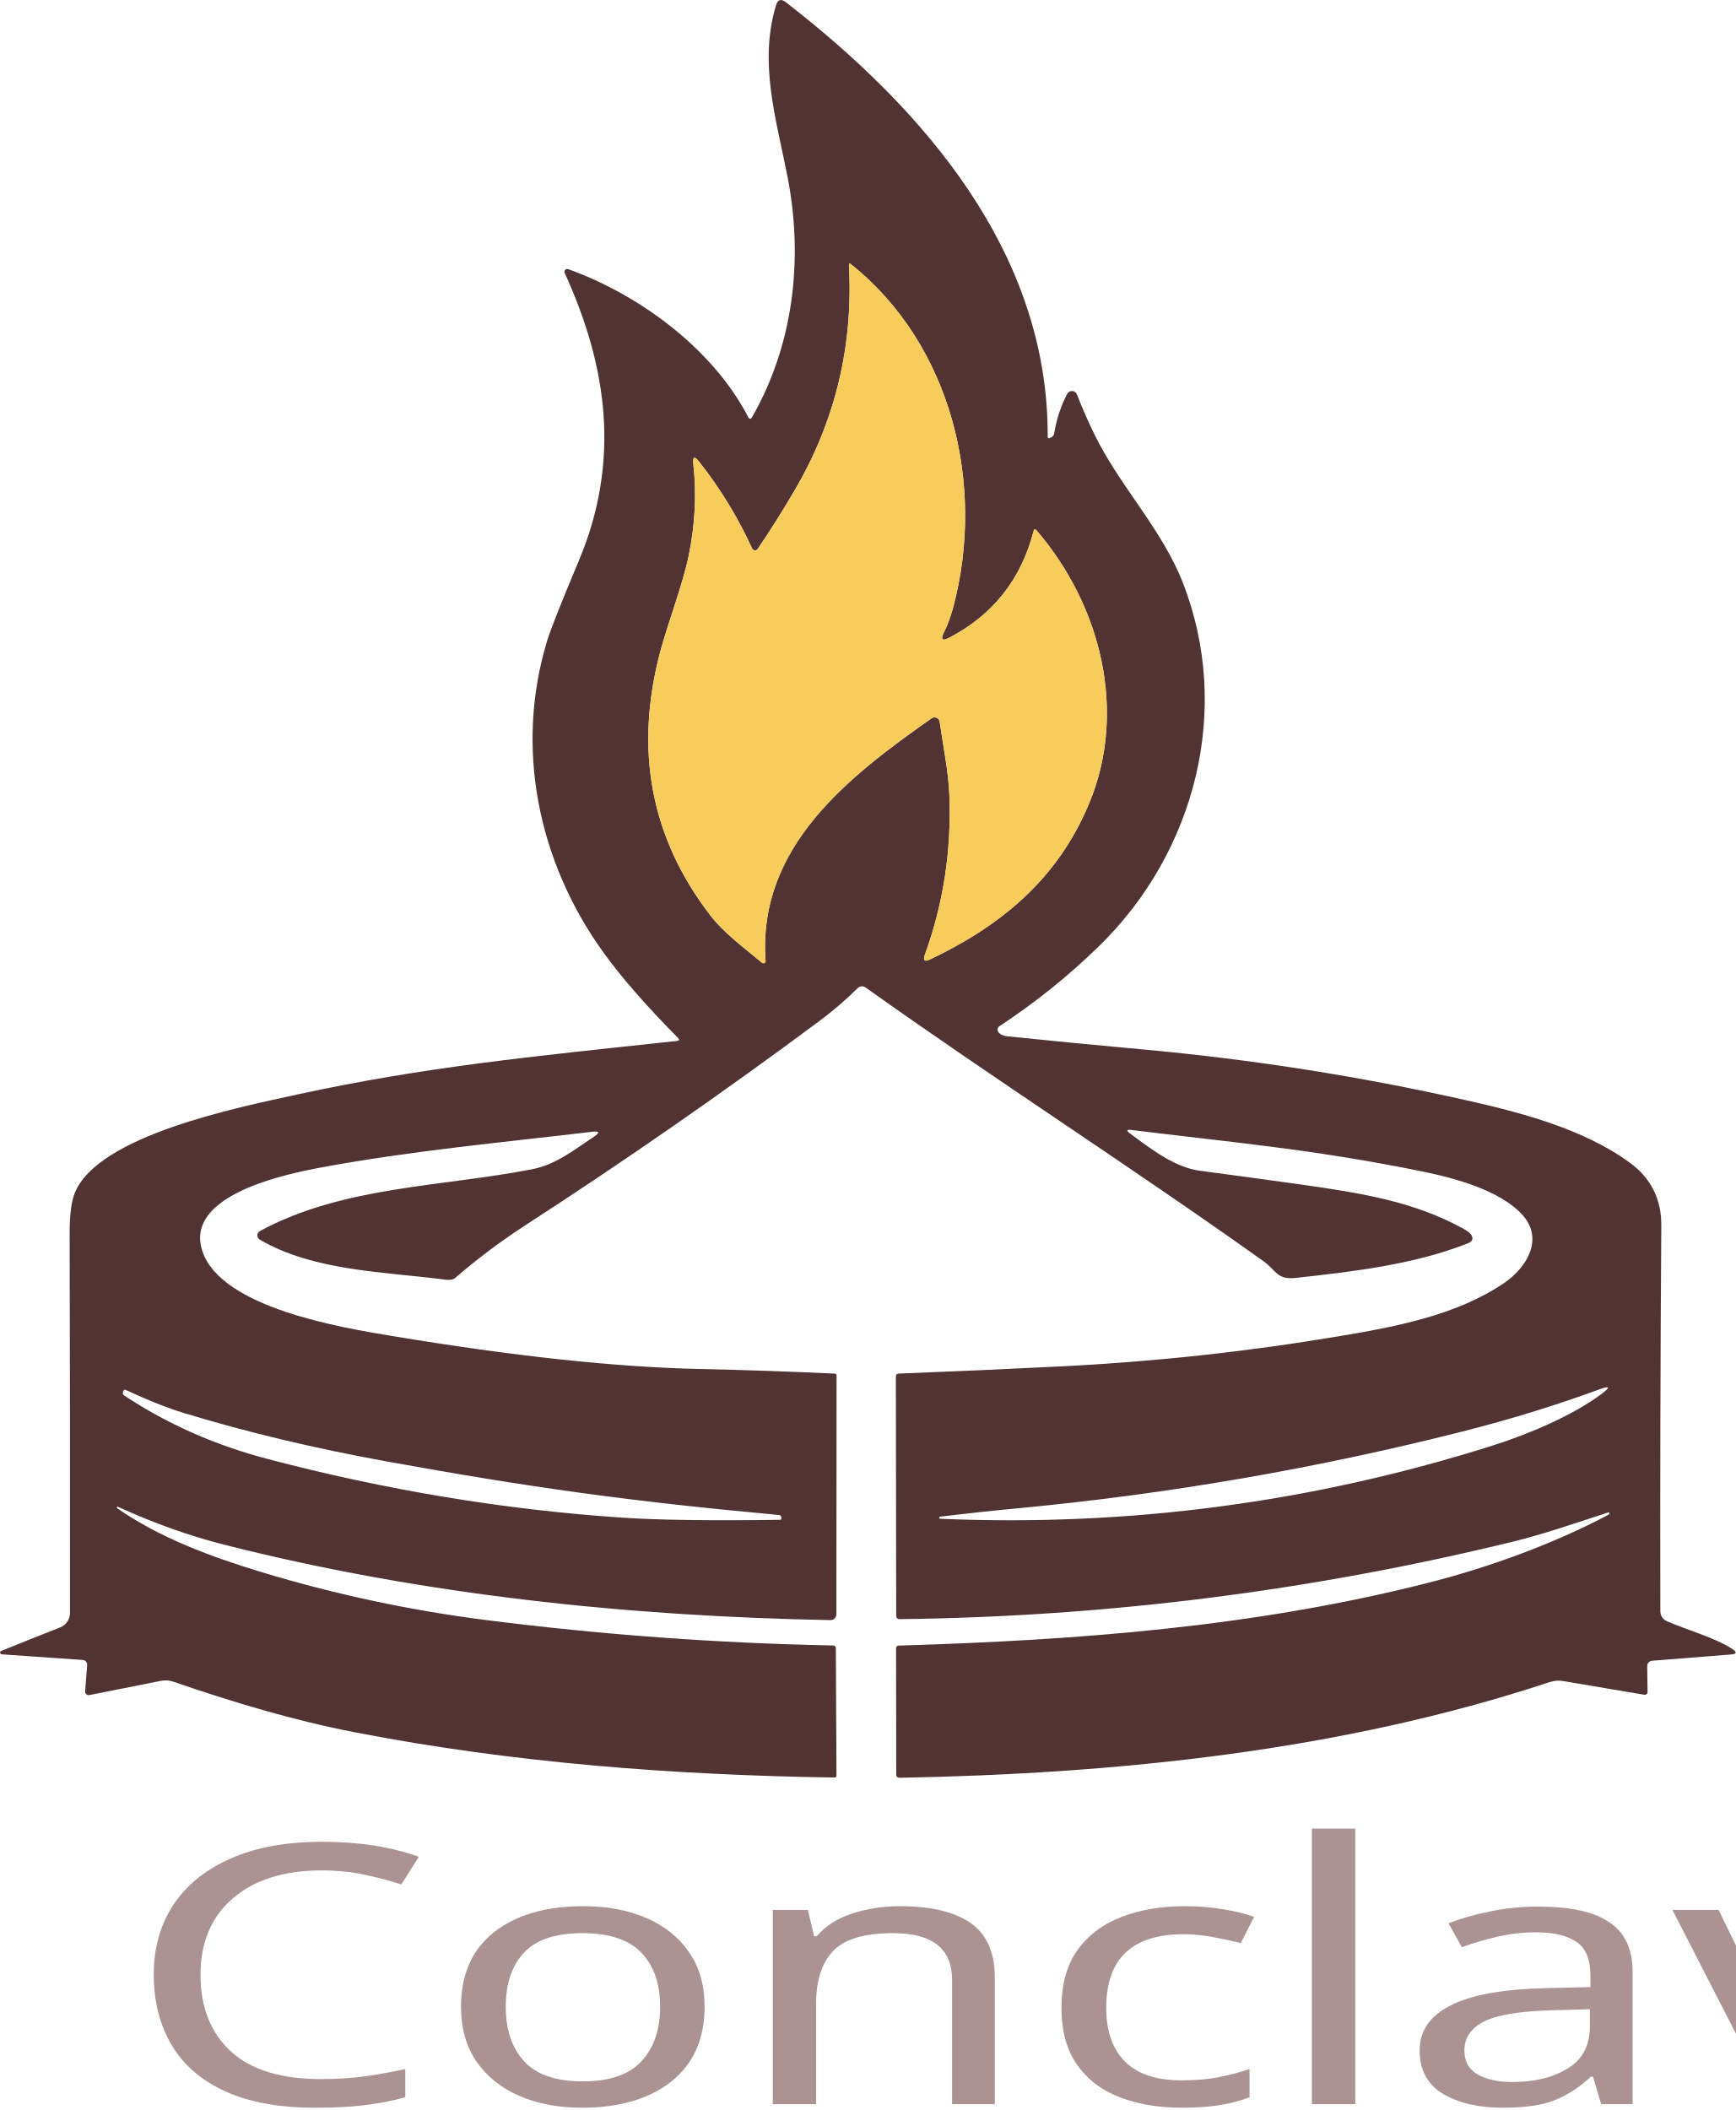
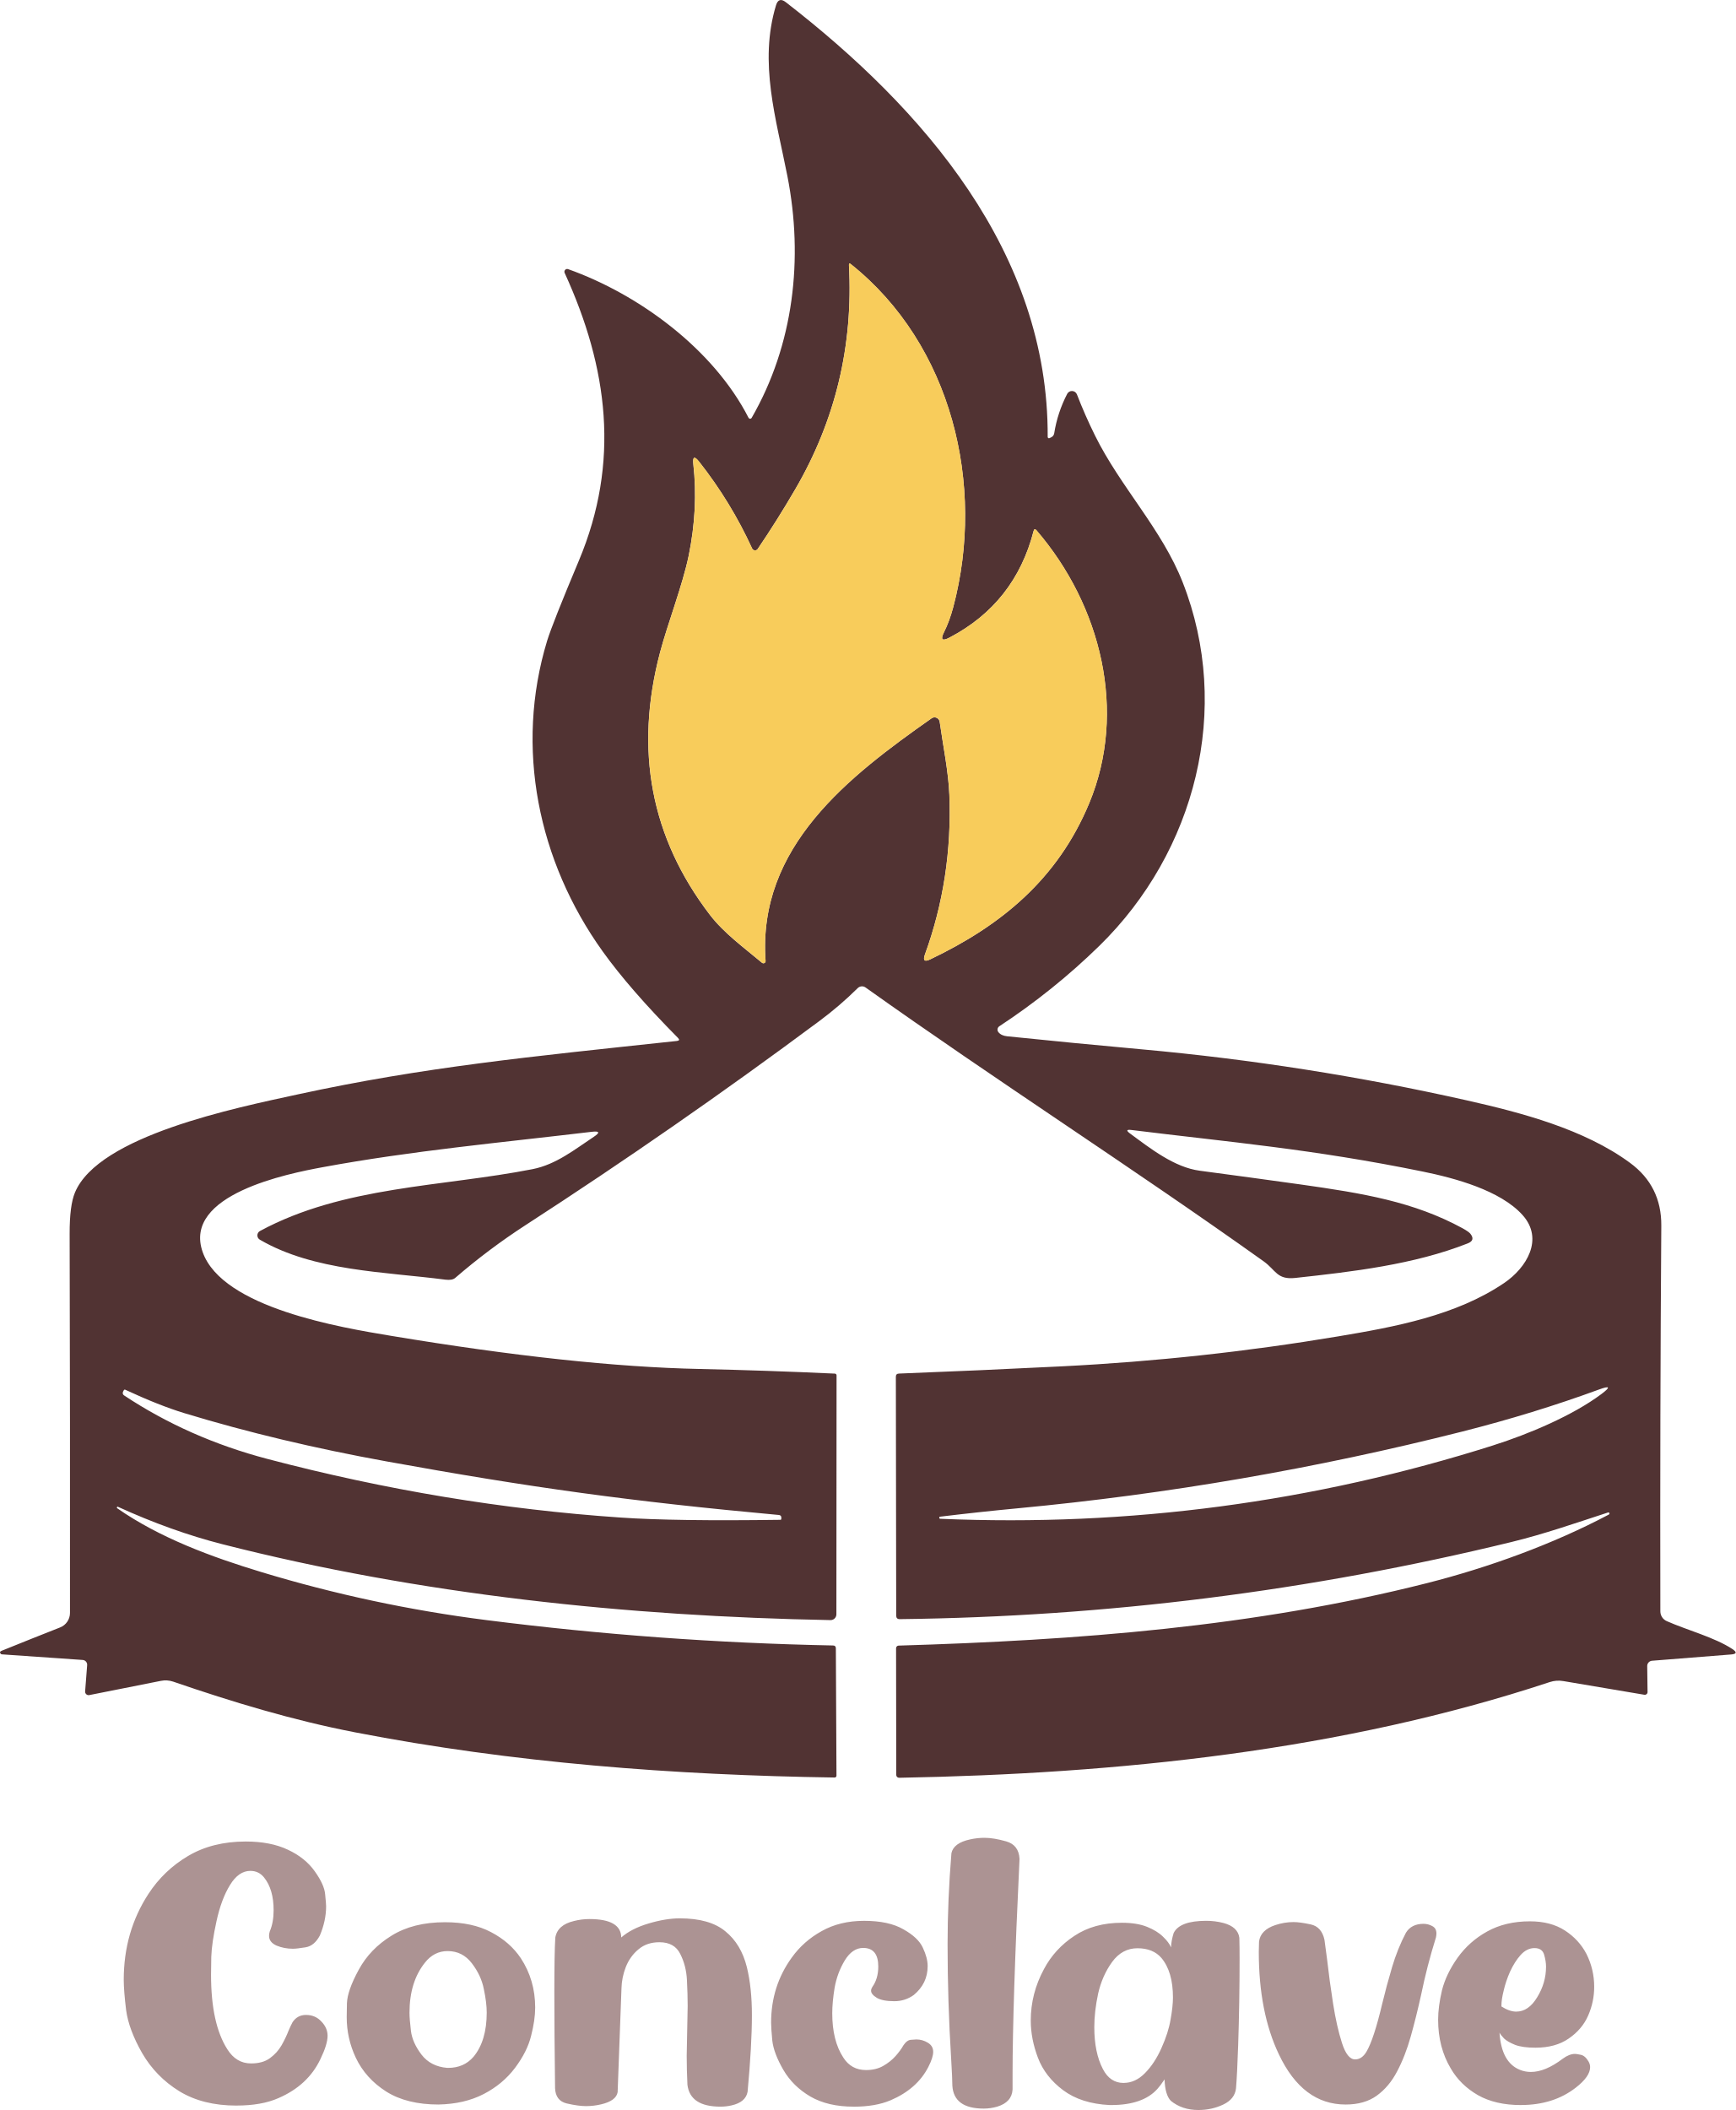
<svg xmlns="http://www.w3.org/2000/svg" width="81.28mm" height="98.803mm" viewBox="0 0 81.28 98.803" version="1.1" id="svg1" xml:space="preserve">
+   <defs id="defs1" />
  <g id="layer1" transform="translate(-68.76876,-83.10582)">
-     <path fill="#0a120d" d="m 144.067,153.931 c -1.535,0.5 -2.974,1.005 -4.53,1.384 q -14.108,3.437 -28.631,3.609 -0.167,0.003 -0.169,-0.164 l -0.016,-11.187 q 0,-0.143 0.146,-0.148 3.842,-0.148 7.668,-0.341 6.49,-0.328 12.893,-1.4 c 2.643,-0.442 5.53,-0.971 7.787,-2.506 1.035,-0.704 1.868,-2.048 0.852,-3.178 -1.042,-1.159 -3.183,-1.73 -4.659,-2.032 -5.183,-1.061 -9.107,-1.384 -13.658,-1.95 q -0.344,-0.042 -0.064,0.164 c 0.953,0.701 2.074,1.587 3.268,1.744 q 2.349,0.312 4.696,0.64 c 2.95,0.415 5.326,0.81 7.612,2.056 q 0.28,0.156 0.36,0.251 0.249,0.31 -0.119,0.455 c -2.519,0.995 -5.405,1.328 -8.08,1.619 -0.86,0.093 -0.905,-0.368 -1.479,-0.778 -6.138,-4.379 -12.515,-8.461 -18.643,-12.824 a 0.286,0.286 0 0 0 -0.365,0.029 q -0.849,0.841 -1.818,1.558 -6.715,4.993 -13.737,9.541 -1.73,1.122 -3.291,2.469 -0.146,0.127 -0.468,0.085 c -2.831,-0.37 -6.152,-0.394 -8.684,-1.871 a 0.233,0.233 0 0 1 0.005,-0.407 c 3.9,-2.109 8.53,-2.064 12.769,-2.897 1.106,-0.22 1.971,-0.923 2.86,-1.511 q 0.458,-0.302 -0.087,-0.238 c -4.255,0.508 -8.414,0.884 -12.61,1.659 -1.603,0.296 -6.572,1.275 -5.614,3.977 0.929,2.617 6.493,3.532 8.819,3.918 q 8.583,1.429 14.459,1.553 3.149,0.069 6.326,0.217 a 0.082,0.082 0 0 1 0.079,0.082 l -0.008,11.187 a 0.27,0.273 0.5 0 1 -0.275,0.273 c -9.506,-0.177 -19.227,-1.193 -28.474,-3.553 q -2.387,-0.609 -4.905,-1.757 a 0.024,0.026 15.9 0 0 -0.034,0.021 q -0.003,0.011 -0.005,0.021 -0.005,0.016 0.005,0.024 c 1.995,1.392 4.424,2.286 6.736,2.987 q 5.186,1.574 10.567,2.257 8.08,1.027 16.23,1.188 0.13,0.003 0.13,0.132 l 0.029,5.964 a 0.085,0.085 0 0 1 -0.087,0.087 c -7.522,-0.111 -15.076,-0.685 -22.474,-2.119 -2.905,-0.564 -5.728,-1.418 -8.501,-2.371 a 1.101,1.106 48.8 0 0 -0.572,-0.037 l -3.355,0.667 a 0.164,0.164 0 0 1 -0.196,-0.172 l 0.095,-1.23 a 0.225,0.225 0 0 0 -0.209,-0.243 l -3.778,-0.262 a 0.082,0.085 68.1 0 1 -0.058,-0.024 q -0.09,-0.093 0.05,-0.148 1.46,-0.59 2.731,-1.09 a 0.728,0.73 79.2 0 0 0.46,-0.677 q 0.008,-8.998 -0.016,-17.751 -0.003,-1.328 0.246,-1.929 c 1.101,-2.67 7.533,-3.971 10.446,-4.604 5.906,-1.281 10.832,-1.759 17.743,-2.5 q 0.177,-0.018 0.05,-0.146 -2.262,-2.286 -3.524,-4.048 c -3.024,-4.217 -4.125,-9.538 -2.601,-14.544 q 0.249,-0.807 1.487,-3.754 c 1.937,-4.614 1.371,-9.02 -0.667,-13.475 a 0.13,0.13 0 0 1 0.161,-0.175 c 3.321,1.18 6.81,3.749 8.453,6.964 a 0.082,0.082 0 0 0 0.143,0.003 c 1.976,-3.432 2.432,-7.461 1.675,-11.322 -0.527,-2.686 -1.347,-5.308 -0.534,-7.998 q 0.124,-0.407 0.46,-0.146 c 6.435,4.982 12.306,11.718 12.263,20.357 a 0.061,0.058 77.2 0 0 0.085,0.056 l 0.082,-0.04 a 0.251,0.246 82.2 0 0 0.138,-0.185 q 0.156,-0.976 0.609,-1.849 a 0.251,0.251 0 0 1 0.455,0.026 q 0.376,0.974 0.847,1.926 c 1.193,2.413 3.133,4.387 4.109,6.882 2.315,5.908 0.609,12.597 -3.905,17.013 q -2.151,2.101 -4.686,3.768 a 0.188,0.188 0 0 0 -0.042,0.275 q 0.132,0.164 0.407,0.193 3.151,0.325 6.308,0.611 7.686,0.696 15.216,2.389 c 2.564,0.577 5.503,1.349 7.646,2.926 q 1.479,1.085 1.466,2.942 -0.064,8.991 -0.045,18.058 a 0.5,0.503 12 0 0 0.296,0.458 c 0.931,0.415 2.252,0.762 3.082,1.312 q 0.328,0.22 -0.064,0.251 l -3.704,0.294 a 0.246,0.246 0 0 0 -0.225,0.249 l 0.016,1.22 a 0.127,0.127 0 0 1 -0.148,0.124 l -3.791,-0.64 q -0.331,-0.058 -0.648,0.048 c -9.726,3.215 -20.222,4.294 -30.461,4.479 a 0.135,0.132 0 0 1 -0.135,-0.132 l -0.008,-5.935 a 0.122,0.122 0 0 1 0.119,-0.122 c 8.356,-0.251 16.629,-0.868 24.768,-2.932 2.826,-0.717 5.863,-1.81 8.49,-3.204 a 0.05,0.053 22.1 0 0 -0.04,-0.095 z m -39.815,-45.119 a 0.151,0.151 0 0 1 -0.262,-0.021 q -0.997,-2.178 -2.479,-4.061 -0.333,-0.423 -0.275,0.111 0.233,2.085 -0.217,4.284 c -0.283,1.373 -0.99,3.199 -1.339,4.519 q -1.82,6.882 2.336,12.306 c 0.659,0.857 1.59,1.529 2.439,2.241 a 0.101,0.101 0 0 0 0.164,-0.085 c -0.386,-5.358 3.908,-8.647 7.773,-11.364 a 0.243,0.243 0 0 1 0.381,0.167 c 0.159,1.132 0.41,2.339 0.452,3.413 q 0.153,3.918 -1.146,7.485 -0.148,0.413 0.246,0.225 c 3.318,-1.585 5.969,-3.749 7.451,-7.318 1.781,-4.286 0.564,-9.25 -2.474,-12.779 q -0.093,-0.108 -0.13,0.032 -0.873,3.387 -3.937,4.993 -0.527,0.278 -0.259,-0.254 0.251,-0.497 0.434,-1.18 c 1.513,-5.71 -0.069,-12.279 -4.797,-16.05 q -0.095,-0.079 -0.09,0.045 0.31,5.654 -2.519,10.504 -0.847,1.453 -1.754,2.789 z m 34.451,41.971 c 1.67,-0.529 3.715,-1.397 5.051,-2.394 q 0.68,-0.508 -0.116,-0.214 -3.056,1.119 -6.384,1.963 -10.274,2.601 -20.831,3.596 -1.818,0.172 -3.627,0.392 -0.045,0.005 -0.042,0.05 v 0 q 0.003,0.045 0.045,0.048 13.266,0.566 25.905,-3.44 z m -33.446,3.265 c -6.956,-0.638 -11.639,-1.286 -18.391,-2.511 -3.326,-0.603 -6.464,-1.347 -9.469,-2.26 q -1.172,-0.357 -2.762,-1.095 -0.045,-0.018 -0.069,0.024 l -0.034,0.066 a 0.132,0.132 0 0 0 0.042,0.172 q 3.024,2.006 6.723,2.979 8.297,2.183 16.539,2.744 2.532,0.175 7.482,0.106 0.034,0 0.037,-0.037 l 0.003,-0.071 a 0.111,0.114 3.6 0 0 -0.101,-0.116 z" id="path76" style="fill:#513333;fill-opacity:1;stroke-width:0.265" />
-     <path fill="#fcfefd" d="m 104.253,108.812 q 0.908,-1.336 1.754,-2.789 2.828,-4.85 2.519,-10.504 -0.005,-0.124 0.09,-0.045 c 4.728,3.77 6.31,10.34 4.797,16.05 q -0.183,0.683 -0.434,1.18 -0.267,0.532 0.259,0.254 3.064,-1.606 3.937,-4.993 0.037,-0.14 0.13,-0.032 c 3.037,3.53 4.255,8.493 2.474,12.779 -1.482,3.569 -4.133,5.734 -7.451,7.318 q -0.394,0.188 -0.246,-0.225 1.299,-3.567 1.146,-7.485 c -0.042,-1.074 -0.294,-2.281 -0.452,-3.413 a 0.243,0.243 0 0 0 -0.381,-0.167 c -3.866,2.717 -8.16,6.006 -7.773,11.364 a 0.101,0.101 0 0 1 -0.164,0.085 c -0.849,-0.712 -1.781,-1.384 -2.439,-2.241 q -4.157,-5.424 -2.336,-12.306 c 0.349,-1.32 1.056,-3.146 1.339,-4.519 q 0.45,-2.199 0.217,-4.284 -0.058,-0.534 0.275,-0.111 1.482,1.884 2.479,4.061 a 0.151,0.151 0 0 0 0.262,0.021 z" id="path79" style="fill:#f8cc5b;fill-opacity:1;stroke-width:0.265" />
-     <text xml:space="preserve" transform="matrix(0.8488876,0,0,0.626565,-143.2926,29.97286)" id="text1" style="font-style:normal;font-variant:normal;font-weight:normal;font-stretch:normal;font-size:27.088px;font-family:'Happy Lucky';-inkscape-font-specification:'Happy Lucky, Normal';font-variant-ligatures:normal;font-variant-caps:normal;font-variant-numeric:normal;font-variant-east-asian:normal;white-space:pre;shape-inside:url(#rect1);fill:#ac9393;fill-opacity:1">
-       <tspan x="256.637" y="242.054" id="tspan2">Conclave</tspan>
-     </text>
+     <path d="m 262.853,242.16 q -1.852,0 -3.148,-1.071 -1.296,-1.085 -2.05,-2.844 -0.741,-1.759 -0.886,-3.214 -0.132,-1.455 -0.132,-2.275 0,-3.584 1.362,-6.415 0.847,-1.759 2.182,-2.831 1.349,-1.085 3.188,-1.085 1.362,0 2.315,0.608 0.966,0.608 1.495,1.627 0.529,1.005 0.569,1.719 0.053,0.701 0.053,0.886 0,1.071 -0.344,2.182 -0.304,0.78 -0.794,0.886 -0.476,0.106 -0.701,0.106 -0.476,0 -0.899,-0.238 -0.41,-0.251 -0.41,-0.727 0,-0.159 0.04,-0.331 0.212,-0.661 0.212,-1.587 0,-1.561 -0.529,-2.447 -0.291,-0.489 -0.754,-0.489 -0.648,0 -1.124,1.058 -0.476,1.045 -0.741,2.685 -0.265,1.627 -0.291,2.685 -0.013,1.058 -0.013,1.336 0,3.664 0.899,5.568 0.489,1.058 1.309,1.058 0.648,0 1.045,-0.397 0.397,-0.397 0.635,-0.952 0.238,-0.569 0.384,-1.085 0.119,-0.384 0.225,-0.648 0.265,-0.542 0.741,-0.542 0.516,0 0.847,0.489 0.344,0.476 0.344,1.071 0,0.635 -0.397,1.746 -0.688,1.958 -2.315,2.91 -0.926,0.556 -2.315,0.556 z m 11.15,-0.079 q -1.746,0 -2.883,-0.966 -1.137,-0.979 -1.68,-2.526 -0.503,-1.442 -0.503,-3.042 0,-0.119 0.013,-1.045 0.026,-0.939 0.648,-2.487 0.622,-1.561 1.812,-2.553 1.19,-1.005 2.95,-1.005 1.508,0 2.54,0.741 1.045,0.741 1.64,1.944 0.794,1.64 0.794,3.69 0,0.926 -0.225,2.116 -0.212,1.177 -0.886,2.394 -0.675,1.217 -1.733,1.958 -1.058,0.741 -2.487,0.78 z m 0.529,-2.738 q 0.873,0 1.402,-0.833 0.727,-1.19 0.727,-3.307 0,-0.727 -0.159,-1.746 -0.145,-1.018 -0.661,-1.931 -0.516,-0.913 -1.336,-0.913 -0.754,0 -1.257,0.873 -0.847,1.442 -0.847,3.73 0,0.476 0.079,1.362 0.079,0.873 0.582,1.772 0.503,0.886 1.415,0.992 z m 15.026,2.897 q -1.68,0 -1.825,-1.64 -0.04,-1.098 -0.04,-2.169 l 0.053,-3.717 q 0,-0.86 -0.04,-1.931 -0.04,-1.085 -0.37,-1.958 -0.317,-0.873 -1.151,-0.873 -0.688,0 -1.151,0.529 -0.463,0.516 -0.701,1.323 -0.225,0.794 -0.238,1.587 l -0.212,7.764 q -0.079,0.648 -0.913,0.913 -0.41,0.132 -0.833,0.132 -0.423,0 -1.058,-0.198 -0.622,-0.198 -0.648,-1.151 -0.04,-4.404 -0.04,-7.116 0,-2.976 0.053,-4.127 0.119,-0.952 1.032,-1.243 0.423,-0.145 0.847,-0.145 1.746,0 1.759,1.376 0.556,-0.661 1.508,-1.045 0.952,-0.384 1.719,-0.384 1.653,0 2.513,0.966 0.873,0.952 1.19,2.685 0.278,1.534 0.278,3.584 0,2.249 -0.238,5.727 -0.106,0.78 -0.886,1.018 -0.304,0.093 -0.608,0.093 z m 7.341,0 q -1.415,0 -2.381,-0.754 -0.966,-0.767 -1.495,-1.997 -0.529,-1.243 -0.608,-2.182 -0.066,-0.939 -0.066,-1.349 0,-2.725 1.137,-4.854 0.648,-1.23 1.653,-1.984 1.005,-0.767 2.341,-0.767 1.362,0 2.169,0.635 0.82,0.622 1.071,1.376 0.265,0.754 0.265,1.376 0,1.296 -0.767,2.156 -0.476,0.463 -1.071,0.463 -0.648,0 -0.966,-0.251 -0.317,-0.265 -0.317,-0.529 0,-0.132 0.066,-0.278 0.331,-0.622 0.331,-1.534 0,-1.389 -0.833,-1.389 -0.595,0 -1.018,0.939 -0.41,0.926 -0.556,2.024 -0.132,1.085 -0.132,1.918 0,2.05 0.608,3.307 0.436,0.939 1.257,0.939 0.542,0 0.939,-0.304 0.41,-0.317 0.688,-0.741 0.278,-0.423 0.436,-0.807 0.198,-0.397 0.423,-0.41 0.238,-0.026 0.291,-0.026 0.331,0 0.622,0.238 0.304,0.238 0.304,0.688 0,0.423 -0.265,1.124 -0.622,1.653 -2.09,2.5 -0.833,0.476 -2.037,0.476 z m 7.182,0.145 q -1.653,0 -1.733,-1.706 0,-0.529 -0.066,-1.997 -0.198,-4.325 -0.198,-8.571 0,-3.307 0.212,-6.812 0.119,-0.767 1.032,-1.032 0.397,-0.119 0.794,-0.119 0.503,0 1.19,0.265 0.701,0.265 0.741,1.309 -0.384,10.886 -0.384,16.137 v 1.098 q -0.04,0.952 -0.847,1.283 -0.37,0.145 -0.741,0.145 z m 11.838,0.106 q -0.899,0 -1.521,-0.688 -0.317,-0.45 -0.344,-1.6 -0.251,0.503 -0.397,0.714 -0.794,1.204 -2.553,1.204 h -0.079 q -1.574,-0.106 -2.566,-1.111 -0.992,-1.005 -1.389,-2.42 -0.397,-1.415 -0.397,-2.791 0,-2.01 0.727,-3.836 0.595,-1.521 1.68,-2.487 1.085,-0.979 2.619,-0.979 0.833,0 1.389,0.304 0.556,0.304 0.873,0.727 0.331,0.423 0.45,0.807 0.013,-0.503 0.145,-1.071 0.331,-0.913 1.799,-0.913 0.476,0 0.939,0.159 0.807,0.291 0.886,1.111 0.013,0.701 0.013,1.614 0,3.227 -0.079,6.428 -0.053,2.143 -0.119,3.214 -0.066,0.794 -0.701,1.204 -0.635,0.41 -1.376,0.41 z m -4.127,-2.024 q 0.648,0 1.177,-0.727 0.542,-0.741 0.913,-1.878 0.384,-1.151 0.503,-2.13 0.132,-0.992 0.132,-1.653 0,-1.918 -0.635,-2.95 -0.463,-0.727 -1.323,-0.727 -0.847,0 -1.402,1.032 -0.542,1.018 -0.767,2.354 -0.212,1.336 -0.212,2.513 0,1.905 0.476,3.135 0.397,1.032 1.137,1.032 z m 12.248,1.614 q -2.368,0 -3.677,-3.743 -1.111,-3.148 -1.111,-7.671 l 0.013,-0.754 q 0.079,-0.873 0.899,-1.243 0.503,-0.225 1.005,-0.225 0.344,0 0.939,0.172 0.608,0.172 0.767,1.151 l 0.145,1.468 q 0.132,1.587 0.331,3.307 0.198,1.706 0.489,2.936 0.291,1.23 0.727,1.23 0.37,0 0.622,-0.569 0.41,-0.939 0.873,-3.598 0.238,-1.336 0.542,-2.725 0.304,-1.389 0.767,-2.579 0.304,-0.661 0.966,-0.661 0.265,0 0.489,0.172 0.225,0.159 0.225,0.542 0,0.145 -0.026,0.304 -0.489,2.116 -0.82,4.299 -0.265,1.627 -0.569,3.095 -0.304,1.468 -0.754,2.619 -0.436,1.137 -1.124,1.812 -0.675,0.661 -1.719,0.661 z m 9.669,0.04 q -1.402,0 -2.368,-0.741 -0.966,-0.754 -1.495,-1.984 -0.701,-1.587 -0.701,-3.651 0,-0.979 0.212,-2.196 0.225,-1.217 0.86,-2.434 0.648,-1.23 1.64,-1.971 1.005,-0.754 2.354,-0.754 1.151,0 1.931,0.688 0.78,0.688 1.19,1.759 0.423,1.151 0.423,2.447 0,1.111 -0.331,2.143 -0.331,1.032 -1.071,1.719 -0.727,0.688 -1.839,0.688 -0.714,0 -1.124,-0.212 -0.41,-0.225 -0.608,-0.476 -0.185,-0.265 -0.251,-0.436 0.106,2.222 1.124,2.778 0.291,0.159 0.608,0.159 0.794,0 1.759,-0.992 0.357,-0.357 0.675,-0.357 0.079,0 0.317,0.066 0.238,0.066 0.423,0.489 0.093,0.212 0.093,0.436 0,0.701 -0.794,1.534 -1.23,1.296 -3.029,1.296 z m -0.251,-6.984 q 0.675,0 1.151,-1.071 0.489,-1.071 0.489,-2.288 0,-0.41 -0.106,-0.899 -0.106,-0.489 -0.529,-0.489 -0.423,0 -0.767,0.516 -0.331,0.503 -0.582,1.243 -0.238,0.727 -0.357,1.442 -0.119,0.648 -0.119,1.085 v 0.079 q 0.45,0.384 0.82,0.384 z" id="text1" style="white-space:pre;fill:#ac9393" transform="matrix(0.8488876,0,0,0.626565,-143.2926,29.97286)" />
+     <g id="g1">
+       <path fill="#0a120d" d="m 144.067,153.931 c -1.535,0.5 -2.974,1.005 -4.53,1.384 q -14.108,3.437 -28.631,3.609 -0.167,0.003 -0.169,-0.164 l -0.016,-11.187 q 0,-0.143 0.146,-0.148 3.842,-0.148 7.668,-0.341 6.49,-0.328 12.893,-1.4 c 2.643,-0.442 5.53,-0.971 7.787,-2.506 1.035,-0.704 1.868,-2.048 0.852,-3.178 -1.042,-1.159 -3.183,-1.73 -4.659,-2.032 -5.183,-1.061 -9.107,-1.384 -13.658,-1.95 q -0.344,-0.042 -0.064,0.164 c 0.953,0.701 2.074,1.587 3.268,1.744 q 2.349,0.312 4.696,0.64 c 2.95,0.415 5.326,0.81 7.612,2.056 q 0.28,0.156 0.36,0.251 0.249,0.31 -0.119,0.455 c -2.519,0.995 -5.405,1.328 -8.08,1.619 -0.86,0.093 -0.905,-0.368 -1.479,-0.778 -6.138,-4.379 -12.515,-8.461 -18.643,-12.824 a 0.286,0.286 0 0 0 -0.365,0.029 q -0.849,0.841 -1.818,1.558 -6.715,4.993 -13.737,9.541 -1.73,1.122 -3.291,2.469 -0.146,0.127 -0.468,0.085 c -2.831,-0.37 -6.152,-0.394 -8.684,-1.871 a 0.233,0.233 0 0 1 0.005,-0.407 c 3.9,-2.109 8.53,-2.064 12.769,-2.897 1.106,-0.22 1.971,-0.923 2.86,-1.511 q 0.458,-0.302 -0.087,-0.238 c -4.255,0.508 -8.414,0.884 -12.61,1.659 -1.603,0.296 -6.572,1.275 -5.614,3.977 0.929,2.617 6.493,3.532 8.819,3.918 q 8.583,1.429 14.459,1.553 3.149,0.069 6.326,0.217 a 0.082,0.082 0 0 1 0.079,0.082 l -0.008,11.187 a 0.27,0.273 0.5 0 1 -0.275,0.273 c -9.506,-0.177 -19.227,-1.193 -28.474,-3.553 q -2.387,-0.609 -4.905,-1.757 a 0.024,0.026 15.9 0 0 -0.034,0.021 q -0.003,0.011 -0.005,0.021 -0.005,0.016 0.005,0.024 c 1.995,1.392 4.424,2.286 6.736,2.987 q 5.186,1.574 10.567,2.257 8.08,1.027 16.23,1.188 0.13,0.003 0.13,0.132 l 0.029,5.964 a 0.085,0.085 0 0 1 -0.087,0.087 c -7.522,-0.111 -15.076,-0.685 -22.474,-2.119 -2.905,-0.564 -5.728,-1.418 -8.501,-2.371 a 1.101,1.106 48.8 0 0 -0.572,-0.037 l -3.355,0.667 a 0.164,0.164 0 0 1 -0.196,-0.172 l 0.095,-1.23 a 0.225,0.225 0 0 0 -0.209,-0.243 l -3.778,-0.262 a 0.082,0.085 68.1 0 1 -0.058,-0.024 q -0.09,-0.093 0.05,-0.148 1.46,-0.59 2.731,-1.09 a 0.728,0.73 79.2 0 0 0.46,-0.677 q 0.008,-8.998 -0.016,-17.751 -0.003,-1.328 0.246,-1.929 c 1.101,-2.67 7.533,-3.971 10.446,-4.604 5.906,-1.281 10.832,-1.759 17.743,-2.5 q 0.177,-0.018 0.05,-0.146 -2.262,-2.286 -3.524,-4.048 c -3.024,-4.217 -4.125,-9.538 -2.601,-14.544 q 0.249,-0.807 1.487,-3.754 c 1.937,-4.614 1.371,-9.02 -0.667,-13.475 a 0.13,0.13 0 0 1 0.161,-0.175 c 3.321,1.18 6.81,3.749 8.453,6.964 a 0.082,0.082 0 0 0 0.143,0.003 c 1.976,-3.432 2.432,-7.461 1.675,-11.322 -0.527,-2.686 -1.347,-5.308 -0.534,-7.998 q 0.124,-0.407 0.46,-0.146 c 6.435,4.982 12.306,11.718 12.263,20.357 a 0.061,0.058 77.2 0 0 0.085,0.056 l 0.082,-0.04 a 0.251,0.246 82.2 0 0 0.138,-0.185 q 0.156,-0.976 0.609,-1.849 a 0.251,0.251 0 0 1 0.455,0.026 q 0.376,0.974 0.847,1.926 c 1.193,2.413 3.133,4.387 4.109,6.882 2.315,5.908 0.609,12.597 -3.905,17.013 q -2.151,2.101 -4.686,3.768 a 0.188,0.188 0 0 0 -0.042,0.275 q 0.132,0.164 0.407,0.193 3.151,0.325 6.308,0.611 7.686,0.696 15.216,2.389 c 2.564,0.577 5.503,1.349 7.646,2.926 q 1.479,1.085 1.466,2.942 -0.064,8.991 -0.045,18.058 a 0.5,0.503 12 0 0 0.296,0.458 c 0.931,0.415 2.252,0.762 3.082,1.312 q 0.328,0.22 -0.064,0.251 l -3.704,0.294 a 0.246,0.246 0 0 0 -0.225,0.249 l 0.016,1.22 a 0.127,0.127 0 0 1 -0.148,0.124 l -3.791,-0.64 q -0.331,-0.058 -0.648,0.048 c -9.726,3.215 -20.222,4.294 -30.461,4.479 a 0.135,0.132 0 0 1 -0.135,-0.132 l -0.008,-5.935 a 0.122,0.122 0 0 1 0.119,-0.122 c 8.356,-0.251 16.629,-0.868 24.768,-2.932 2.826,-0.717 5.863,-1.81 8.49,-3.204 a 0.05,0.053 22.1 0 0 -0.04,-0.095 z m -39.815,-45.119 a 0.151,0.151 0 0 1 -0.262,-0.021 q -0.997,-2.178 -2.479,-4.061 -0.333,-0.423 -0.275,0.111 0.233,2.085 -0.217,4.284 c -0.283,1.373 -0.99,3.199 -1.339,4.519 q -1.82,6.882 2.336,12.306 c 0.659,0.857 1.59,1.529 2.439,2.241 a 0.101,0.101 0 0 0 0.164,-0.085 c -0.386,-5.358 3.908,-8.647 7.773,-11.364 a 0.243,0.243 0 0 1 0.381,0.167 c 0.159,1.132 0.41,2.339 0.452,3.413 q 0.153,3.918 -1.146,7.485 -0.148,0.413 0.246,0.225 c 3.318,-1.585 5.969,-3.749 7.451,-7.318 1.781,-4.286 0.564,-9.25 -2.474,-12.779 q -0.093,-0.108 -0.13,0.032 -0.873,3.387 -3.937,4.993 -0.527,0.278 -0.259,-0.254 0.251,-0.497 0.434,-1.18 c 1.513,-5.71 -0.069,-12.279 -4.797,-16.05 q -0.095,-0.079 -0.09,0.045 0.31,5.654 -2.519,10.504 -0.847,1.453 -1.754,2.789 z m 34.451,41.971 c 1.67,-0.529 3.715,-1.397 5.051,-2.394 q 0.68,-0.508 -0.116,-0.214 -3.056,1.119 -6.384,1.963 -10.274,2.601 -20.831,3.596 -1.818,0.172 -3.627,0.392 -0.045,0.005 -0.042,0.05 v 0 q 0.003,0.045 0.045,0.048 13.266,0.566 25.905,-3.44 z m -33.446,3.265 c -6.956,-0.638 -11.639,-1.286 -18.391,-2.511 -3.326,-0.603 -6.464,-1.347 -9.469,-2.26 q -1.172,-0.357 -2.762,-1.095 -0.045,-0.018 -0.069,0.024 l -0.034,0.066 a 0.132,0.132 0 0 0 0.042,0.172 q 3.024,2.006 6.723,2.979 8.297,2.183 16.539,2.744 2.532,0.175 7.482,0.106 0.034,0 0.037,-0.037 l 0.003,-0.071 a 0.111,0.114 3.6 0 0 -0.101,-0.116 z" id="path76" style="fill:#513333;fill-opacity:1;stroke-width:0.265" />
+       <path fill="#fcfefd" d="m 104.253,108.812 q 0.908,-1.336 1.754,-2.789 2.828,-4.85 2.519,-10.504 -0.005,-0.124 0.09,-0.045 c 4.728,3.77 6.31,10.34 4.797,16.05 q -0.183,0.683 -0.434,1.18 -0.267,0.532 0.259,0.254 3.064,-1.606 3.937,-4.993 0.037,-0.14 0.13,-0.032 c 3.037,3.53 4.255,8.493 2.474,12.779 -1.482,3.569 -4.133,5.734 -7.451,7.318 q -0.394,0.188 -0.246,-0.225 1.299,-3.567 1.146,-7.485 c -0.042,-1.074 -0.294,-2.281 -0.452,-3.413 a 0.243,0.243 0 0 0 -0.381,-0.167 c -3.866,2.717 -8.16,6.006 -7.773,11.364 a 0.101,0.101 0 0 1 -0.164,0.085 c -0.849,-0.712 -1.781,-1.384 -2.439,-2.241 q -4.157,-5.424 -2.336,-12.306 c 0.349,-1.32 1.056,-3.146 1.339,-4.519 q 0.45,-2.199 0.217,-4.284 -0.058,-0.534 0.275,-0.111 1.482,1.884 2.479,4.061 a 0.151,0.151 0 0 0 0.262,0.021 z" id="path79" style="fill:#f8cc5b;fill-opacity:1;stroke-width:0.265" />
+     </g>
  </g>
</svg>
